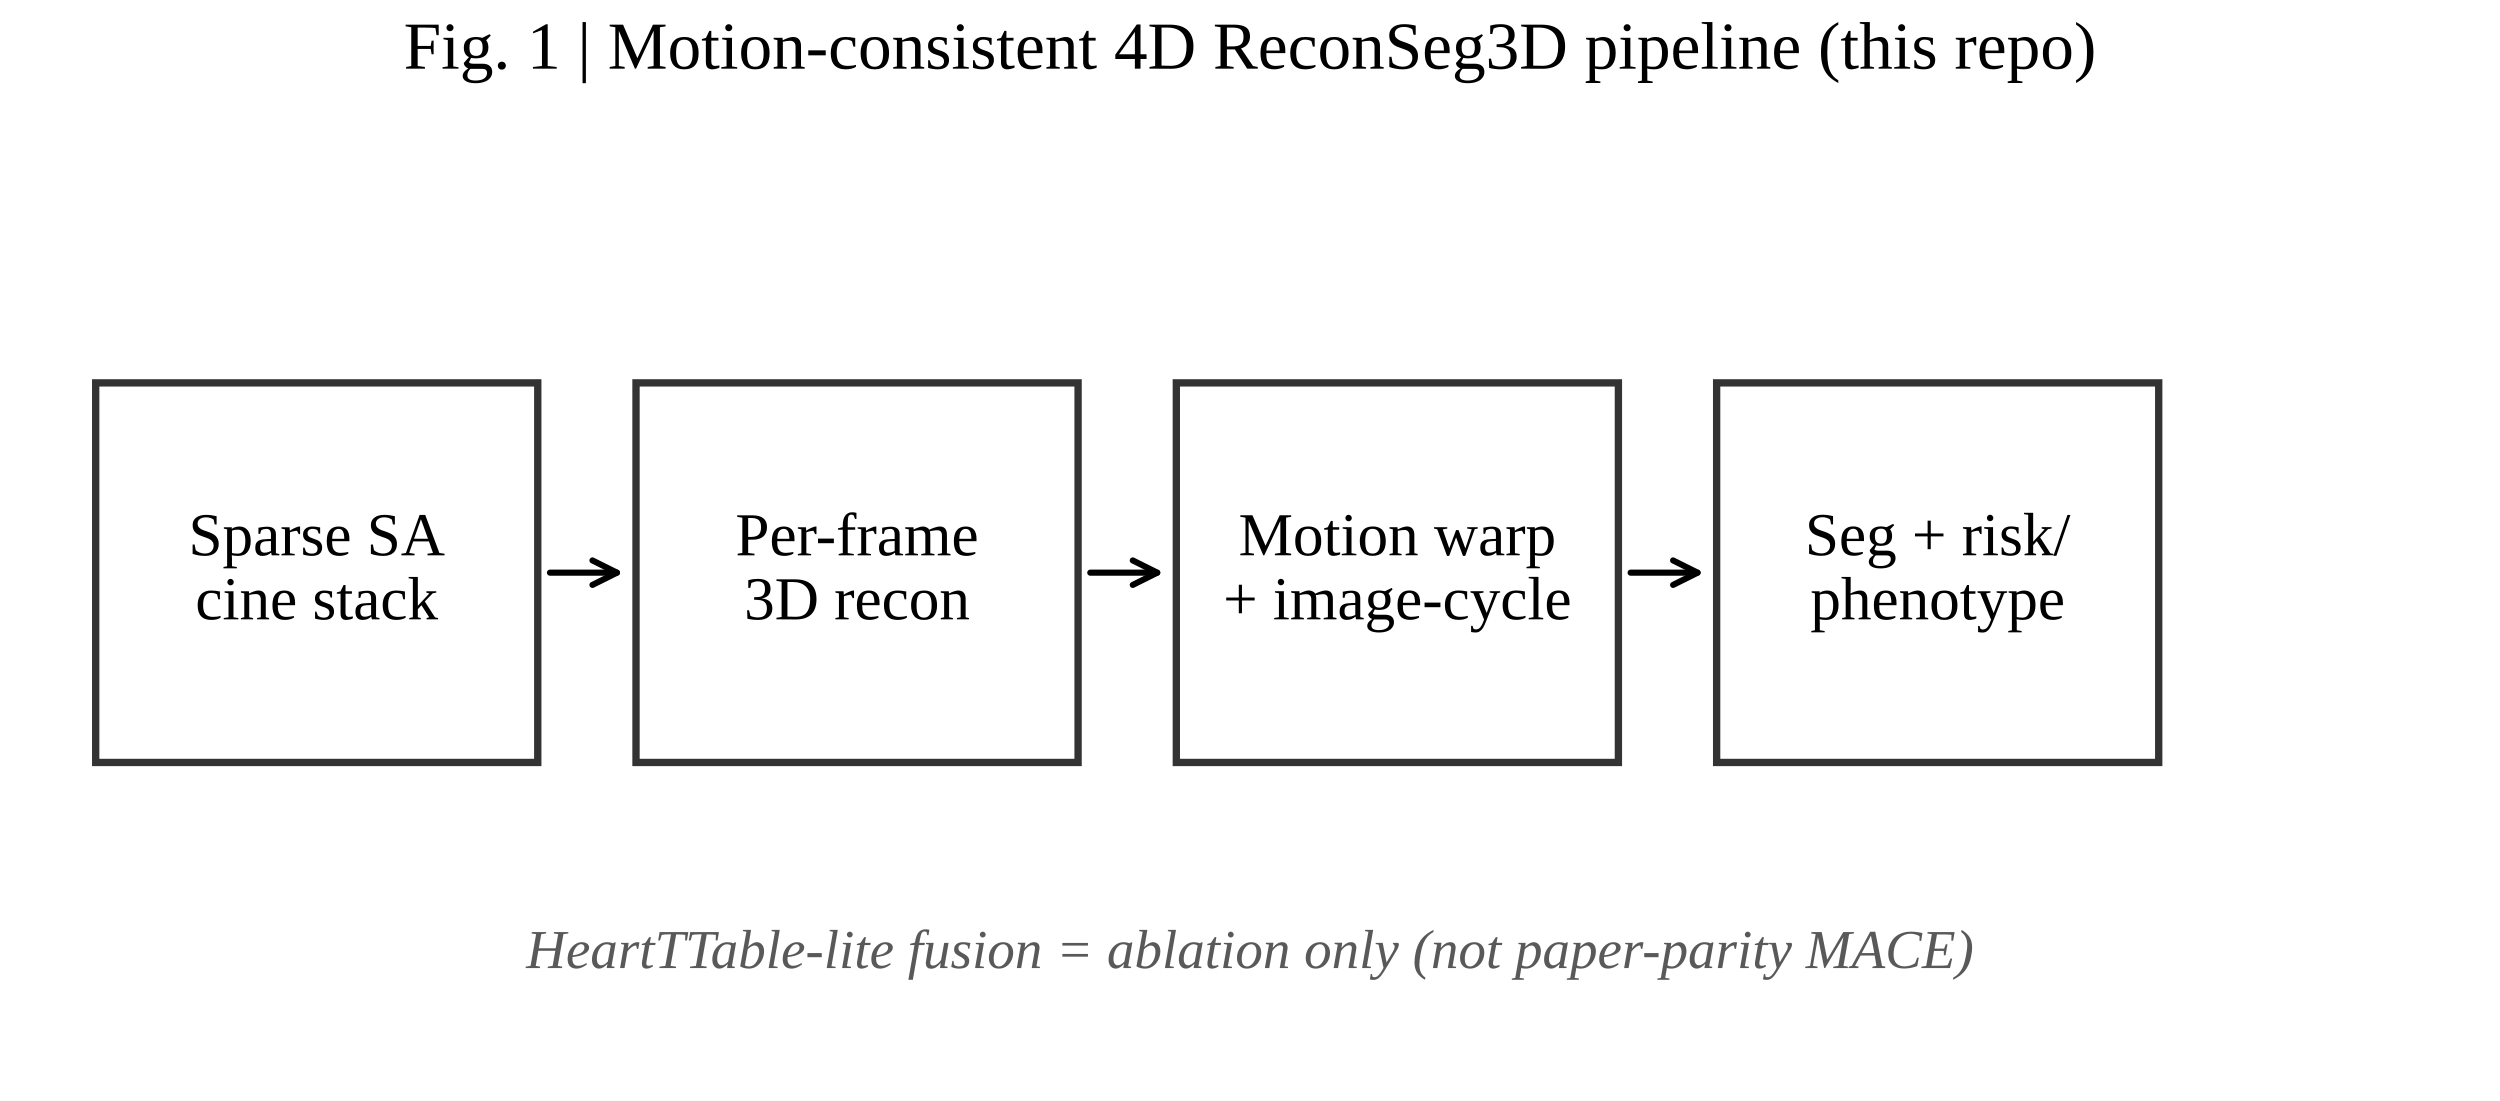
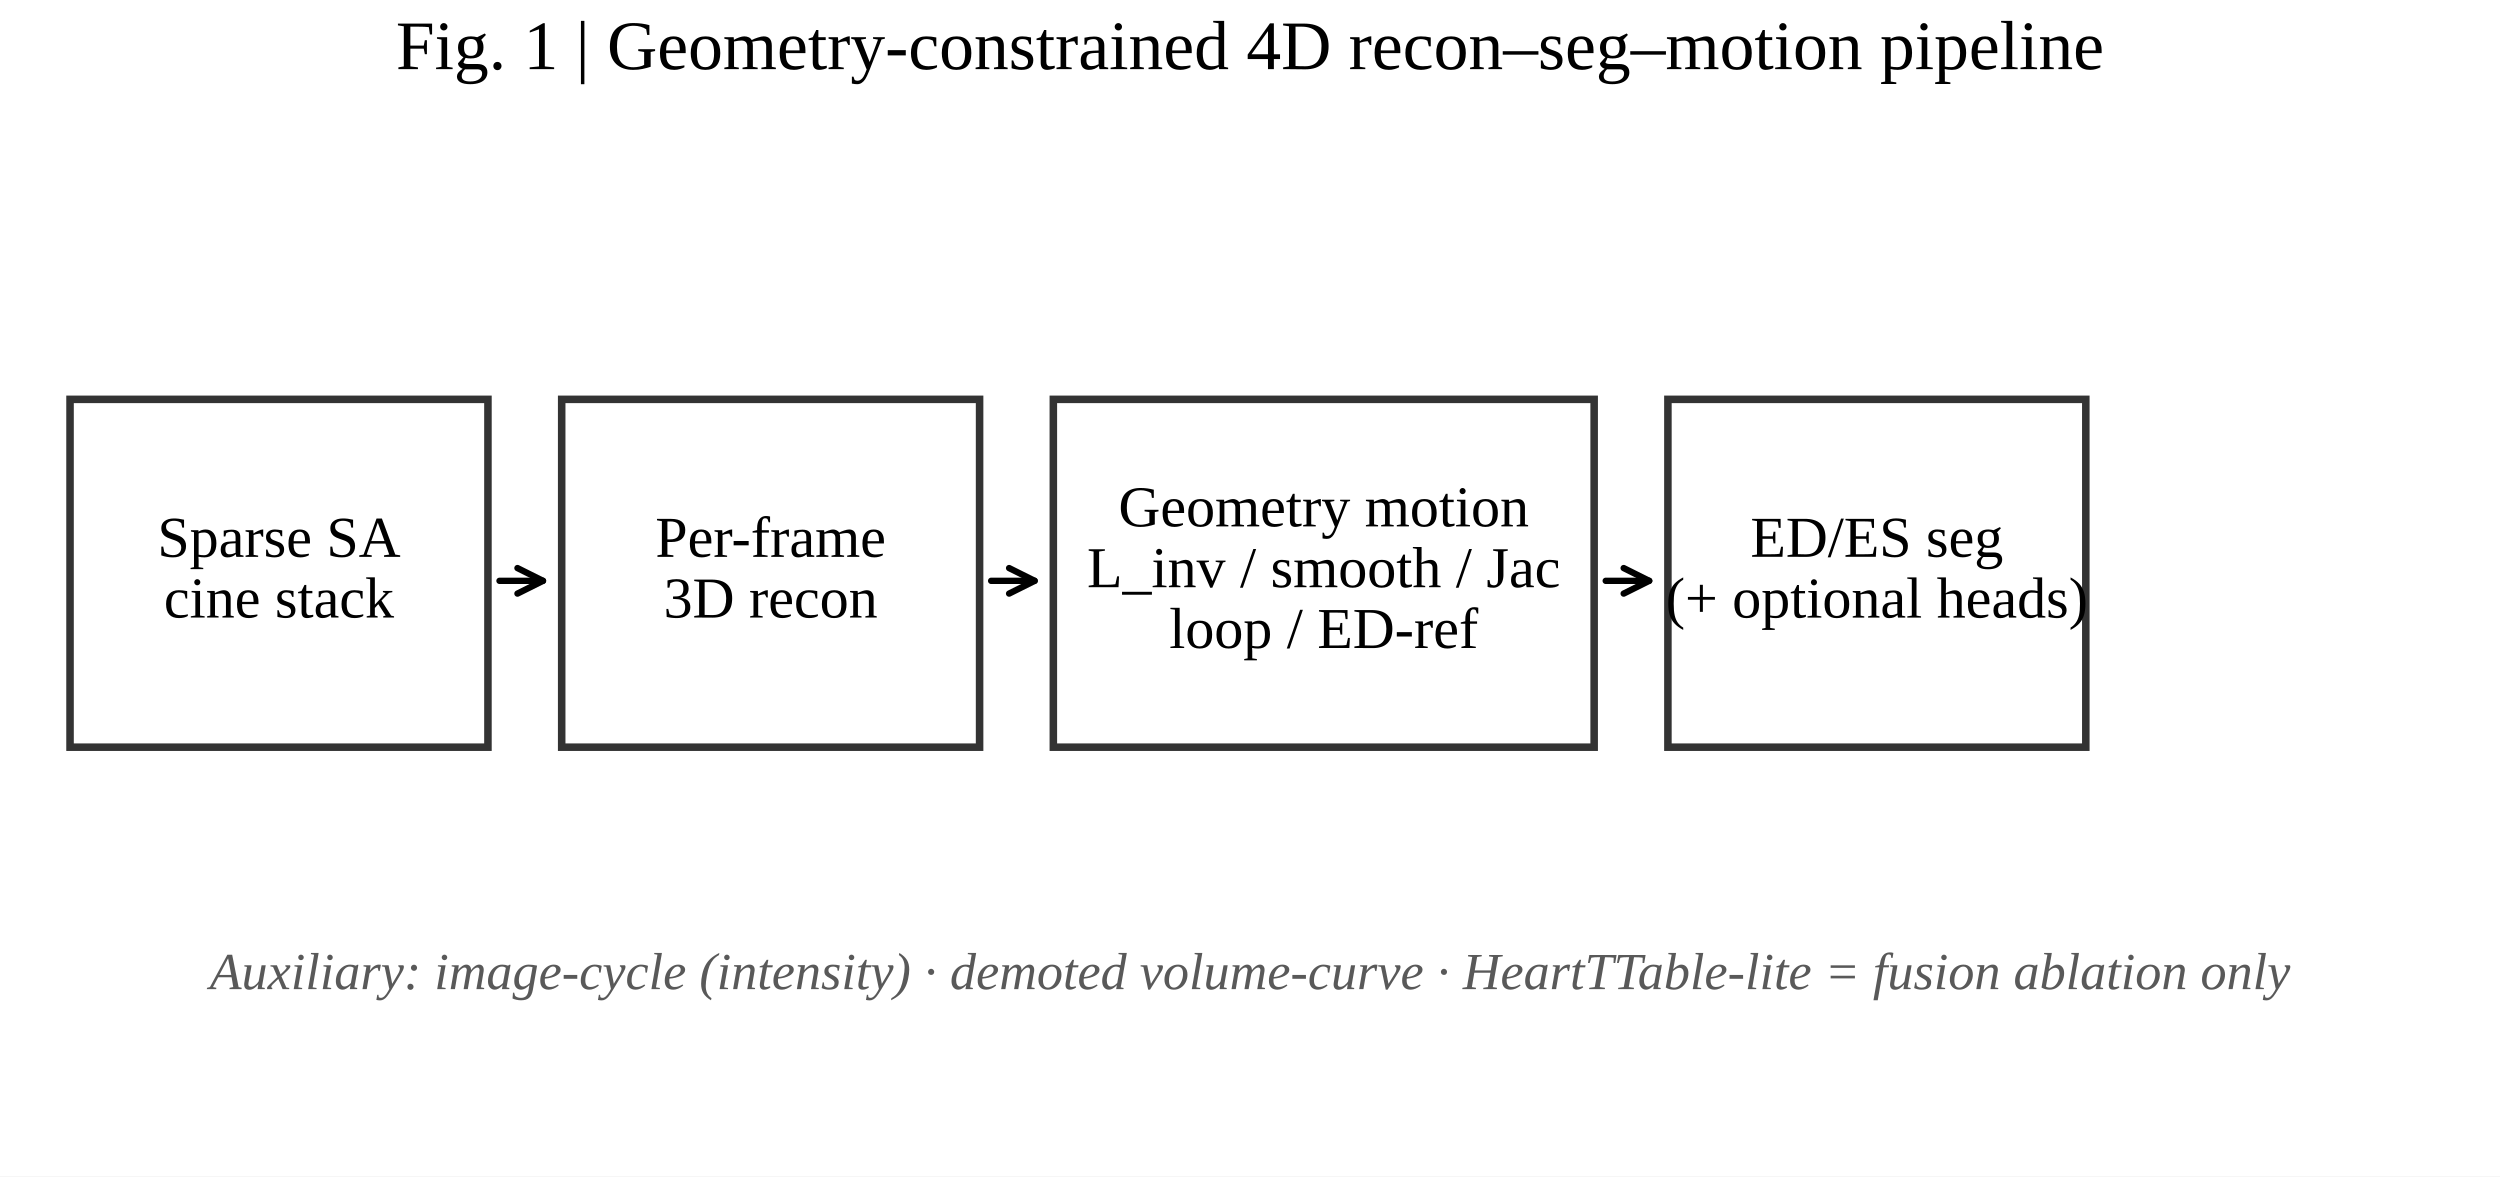
- <svg xmlns="http://www.w3.org/2000/svg" width="408.96pt" height="180.07pt" viewBox="0 0 408.96 180.07" version="1.1">
+ <svg xmlns="http://www.w3.org/2000/svg" width="431.28pt" height="202.94pt" viewBox="0 0 431.28 202.94" version="1.1">
  <defs>
    <style type="text/css">*{stroke-linejoin: round; stroke-linecap: butt}</style>
  </defs>
  <g id="figure_1">
    <g id="patch_1">
-       <path d="M 0 180.07  L 408.96 180.07  L 408.96 0  L 0 0  z " style="fill: #ffffff" />
+       <path d="M 0 202.94  L 431.28 202.94  L 431.28 0  L 0 0  z " style="fill: #ffffff" />
    </g>
    <g id="axes_1">
      <g id="patch_2">
-         <path d="M 15.653 124.726  L 87.97 124.726  L 87.97 62.633  L 15.653 62.633  L 15.653 124.726  z " clip-path="url(#p00d4eef8be)" style="fill: none; stroke: #333333; stroke-width: 1.2; stroke-linejoin: miter" />
+         <path d="M 12.082 128.899  L 84.175 128.899  L 84.175 68.893  L 12.082 68.893  L 12.082 128.899  z " clip-path="url(#p5329533738)" style="fill: none; stroke: #333333; stroke-width: 1.3; stroke-linejoin: miter" />
      </g>
      <g id="patch_3">
-         <path d="M 104.04 124.726  L 176.357 124.726  L 176.357 62.633  L 104.04 62.633  L 104.04 124.726  z " clip-path="url(#p00d4eef8be)" style="fill: none; stroke: #333333; stroke-width: 1.2; stroke-linejoin: miter" />
+         <path d="M 96.898 128.899  L 168.991 128.899  L 168.991 68.893  L 96.898 68.893  L 96.898 128.899  z " clip-path="url(#p5329533738)" style="fill: none; stroke: #333333; stroke-width: 1.3; stroke-linejoin: miter" />
      </g>
      <g id="patch_4">
-         <path d="M 192.427 124.726  L 264.744 124.726  L 264.744 62.633  L 192.427 62.633  L 192.427 124.726  z " clip-path="url(#p00d4eef8be)" style="fill: none; stroke: #333333; stroke-width: 1.2; stroke-linejoin: miter" />
+         <path d="M 181.714 128.899  L 275.011 128.899  L 275.011 68.893  L 181.714 68.893  L 181.714 128.899  z " clip-path="url(#p5329533738)" style="fill: none; stroke: #333333; stroke-width: 1.3; stroke-linejoin: miter" />
      </g>
      <g id="patch_5">
-         <path d="M 280.814 124.726  L 353.131 124.726  L 353.131 62.633  L 280.814 62.633  L 280.814 124.726  z " clip-path="url(#p00d4eef8be)" style="fill: none; stroke: #333333; stroke-width: 1.2; stroke-linejoin: miter" />
+         <path d="M 287.734 128.899  L 359.827 128.899  L 359.827 68.893  L 287.734 68.893  L 287.734 128.899  z " clip-path="url(#p5329533738)" style="fill: none; stroke: #333333; stroke-width: 1.3; stroke-linejoin: miter" />
      </g>
      <g id="text_1">
-         <text style="font-size: 10px; font-family: 'Times New Roman', 'Times', 'SimSun', 'STSong', 'DejaVu Serif', serif" transform="translate(30.83932 90.84629)">Sparse SA</text>
-         <text style="font-size: 10px; font-family: 'Times New Roman', 'Times', 'SimSun', 'STSong', 'DejaVu Serif', serif" transform="translate(31.95886 101.3179)">cine stack</text>
+         <text style="font-size: 10px; font-family: 'Times New Roman', 'Times', 'SimSun', 'STSong', 'DejaVu Serif', serif" transform="translate(27.15652 96.06283)">Sparse SA</text>
+         <text style="font-size: 10px; font-family: 'Times New Roman', 'Times', 'SimSun', 'STSong', 'DejaVu Serif', serif" transform="translate(28.27606 106.5344)">cine stack</text>
      </g>
      <g id="text_2">
-         <text style="font-size: 10px; font-family: 'Times New Roman', 'Times', 'SimSun', 'STSong', 'DejaVu Serif', serif" transform="translate(120.3109 90.84629)">Per-frame</text>
-         <text style="font-size: 10px; font-family: 'Times New Roman', 'Times', 'SimSun', 'STSong', 'DejaVu Serif', serif" transform="translate(121.7336 101.3179)">3D recon</text>
+         <text style="font-size: 10px; font-family: 'Times New Roman', 'Times', 'SimSun', 'STSong', 'DejaVu Serif', serif" transform="translate(113.0569 96.06283)">Per-frame</text>
+         <text style="font-size: 10px; font-family: 'Times New Roman', 'Times', 'SimSun', 'STSong', 'DejaVu Serif', serif" transform="translate(114.4796 106.5344)">3D recon</text>
      </g>
      <g id="text_3">
-         <text style="font-size: 10px; font-family: 'Times New Roman', 'Times', 'SimSun', 'STSong', 'DejaVu Serif', serif" transform="translate(202.6161 90.83691)">Motion warp</text>
-         <text style="font-size: 10px; font-family: 'Times New Roman', 'Times', 'SimSun', 'STSong', 'DejaVu Serif', serif" transform="translate(200.0864 101.3085)">+ image-cycle</text>
+         <text style="font-size: 10px; font-family: 'Times New Roman', 'Times', 'SimSun', 'STSong', 'DejaVu Serif', serif" transform="translate(192.9522 90.8083)">Geometry motion</text>
+         <text style="font-size: 10px; font-family: 'Times New Roman', 'Times', 'SimSun', 'STSong', 'DejaVu Serif', serif" transform="translate(187.5319 101.2986)">L_inv / smooth / Jac</text>
+         <text style="font-size: 10px; font-family: 'Times New Roman', 'Times', 'SimSun', 'STSong', 'DejaVu Serif', serif" transform="translate(201.7054 111.7889)">loop / ED-ref</text>
      </g>
      <g id="text_4">
-         <text style="font-size: 10px; font-family: 'Times New Roman', 'Times', 'SimSun', 'STSong', 'DejaVu Serif', serif" transform="translate(295.2642 90.82754)">Seg + risk/</text>
-         <text style="font-size: 10px; font-family: 'Times New Roman', 'Times', 'SimSun', 'STSong', 'DejaVu Serif', serif" transform="translate(296.1447 101.3179)">phenotype</text>
+         <text style="font-size: 10px; font-family: 'Times New Roman', 'Times', 'SimSun', 'STSong', 'DejaVu Serif', serif" transform="translate(301.9765 96.05345)">ED/ES seg</text>
+         <text style="font-size: 10px; font-family: 'Times New Roman', 'Times', 'SimSun', 'STSong', 'DejaVu Serif', serif" transform="translate(287.3593 106.5438)">(+ optional heads)</text>
      </g>
      <g id="patch_6">
-         <path d="M 89.967 93.68  Q 96.002 93.68 100.919 93.68  " style="fill: none; stroke: #000000; stroke-linecap: round" />
-         <path d="M 96.919 91.68  L 100.919 93.68  L 96.919 95.68  " style="fill: none; stroke: #000000; stroke-linecap: round" />
+         <path d="M 86.172 100.201  Q 90.536 100.201 93.67 100.201  " style="fill: none; stroke: #000000; stroke-width: 1.1; stroke-linecap: round" />
+         <path d="M 89.27 98.001  L 93.67 100.201  L 89.27 102.401  " style="fill: none; stroke: #000000; stroke-width: 1.1; stroke-linecap: round" />
      </g>
      <g id="patch_7">
-         <path d="M 178.354 93.68  Q 184.389 93.68 189.306 93.68  " style="fill: none; stroke: #000000; stroke-linecap: round" />
-         <path d="M 185.306 91.68  L 189.306 93.68  L 185.306 95.68  " style="fill: none; stroke: #000000; stroke-linecap: round" />
+         <path d="M 170.988 100.201  Q 175.352 100.201 178.486 100.201  " style="fill: none; stroke: #000000; stroke-width: 1.1; stroke-linecap: round" />
+         <path d="M 174.086 98.001  L 178.486 100.201  L 174.086 102.401  " style="fill: none; stroke: #000000; stroke-width: 1.1; stroke-linecap: round" />
      </g>
      <g id="patch_8">
-         <path d="M 266.741 93.68  Q 272.776 93.68 277.693 93.68  " style="fill: none; stroke: #000000; stroke-linecap: round" />
-         <path d="M 273.693 91.68  L 277.693 93.68  L 273.693 95.68  " style="fill: none; stroke: #000000; stroke-linecap: round" />
+         <path d="M 277.008 100.201  Q 281.372 100.201 284.506 100.201  " style="fill: none; stroke: #000000; stroke-width: 1.1; stroke-linecap: round" />
+         <path d="M 280.106 98.001  L 284.506 100.201  L 280.106 102.401  " style="fill: none; stroke: #000000; stroke-width: 1.1; stroke-linecap: round" />
      </g>
      <g id="text_5">
-         <text style="font-style: italic; font-size: 9px; font-family: 'Times New Roman', 'Times', 'SimSun', 'STSong', 'DejaVu Serif', serif; text-anchor: middle; fill: #595959" x="204.48" y="158.36" transform="rotate(-0 204.48 158.3597)">HeartTTable-lite fusion = ablation only (not paper-parity MACE)</text>
+         <text style="font-style: italic; font-size: 9px; font-family: 'Times New Roman', 'Times', 'SimSun', 'STSong', 'DejaVu Serif', serif; text-anchor: middle; fill: #595959" x="215.64" y="170.642" transform="rotate(-0 215.64 170.6421)">Auxiliary: image-cycle (intensity) · demoted volume-curve · HeartTTable-lite = fusion ablation only</text>
      </g>
      <g id="text_6">
-         <text style="font-size: 11px; font-family: 'Times New Roman', 'Times', 'SimSun', 'STSong', 'DejaVu Serif', serif; text-anchor: middle" x="204.48" y="11.238" transform="rotate(-0 204.48 11.23813)">Fig. 1 | Motion-consistent 4D ReconSeg3D pipeline (this repo)</text>
+         <text style="font-size: 12px; font-family: 'Times New Roman', 'Times', 'SimSun', 'STSong', 'DejaVu Serif', serif; text-anchor: middle" x="215.64" y="11.932" transform="rotate(-0 215.64 11.9325)">Fig. 1 | Geometry-constrained 4D recon–seg–motion pipeline</text>
      </g>
    </g>
  </g>
  <defs>
-     <clipPath id="p00d4eef8be">
-       <rect x="3.6" y="21.238" width="401.76" height="155.232" />
+     <clipPath id="p5329533738">
+       <rect x="3.6" y="21.933" width="424.08" height="177.408" />
    </clipPath>
  </defs>
</svg>
